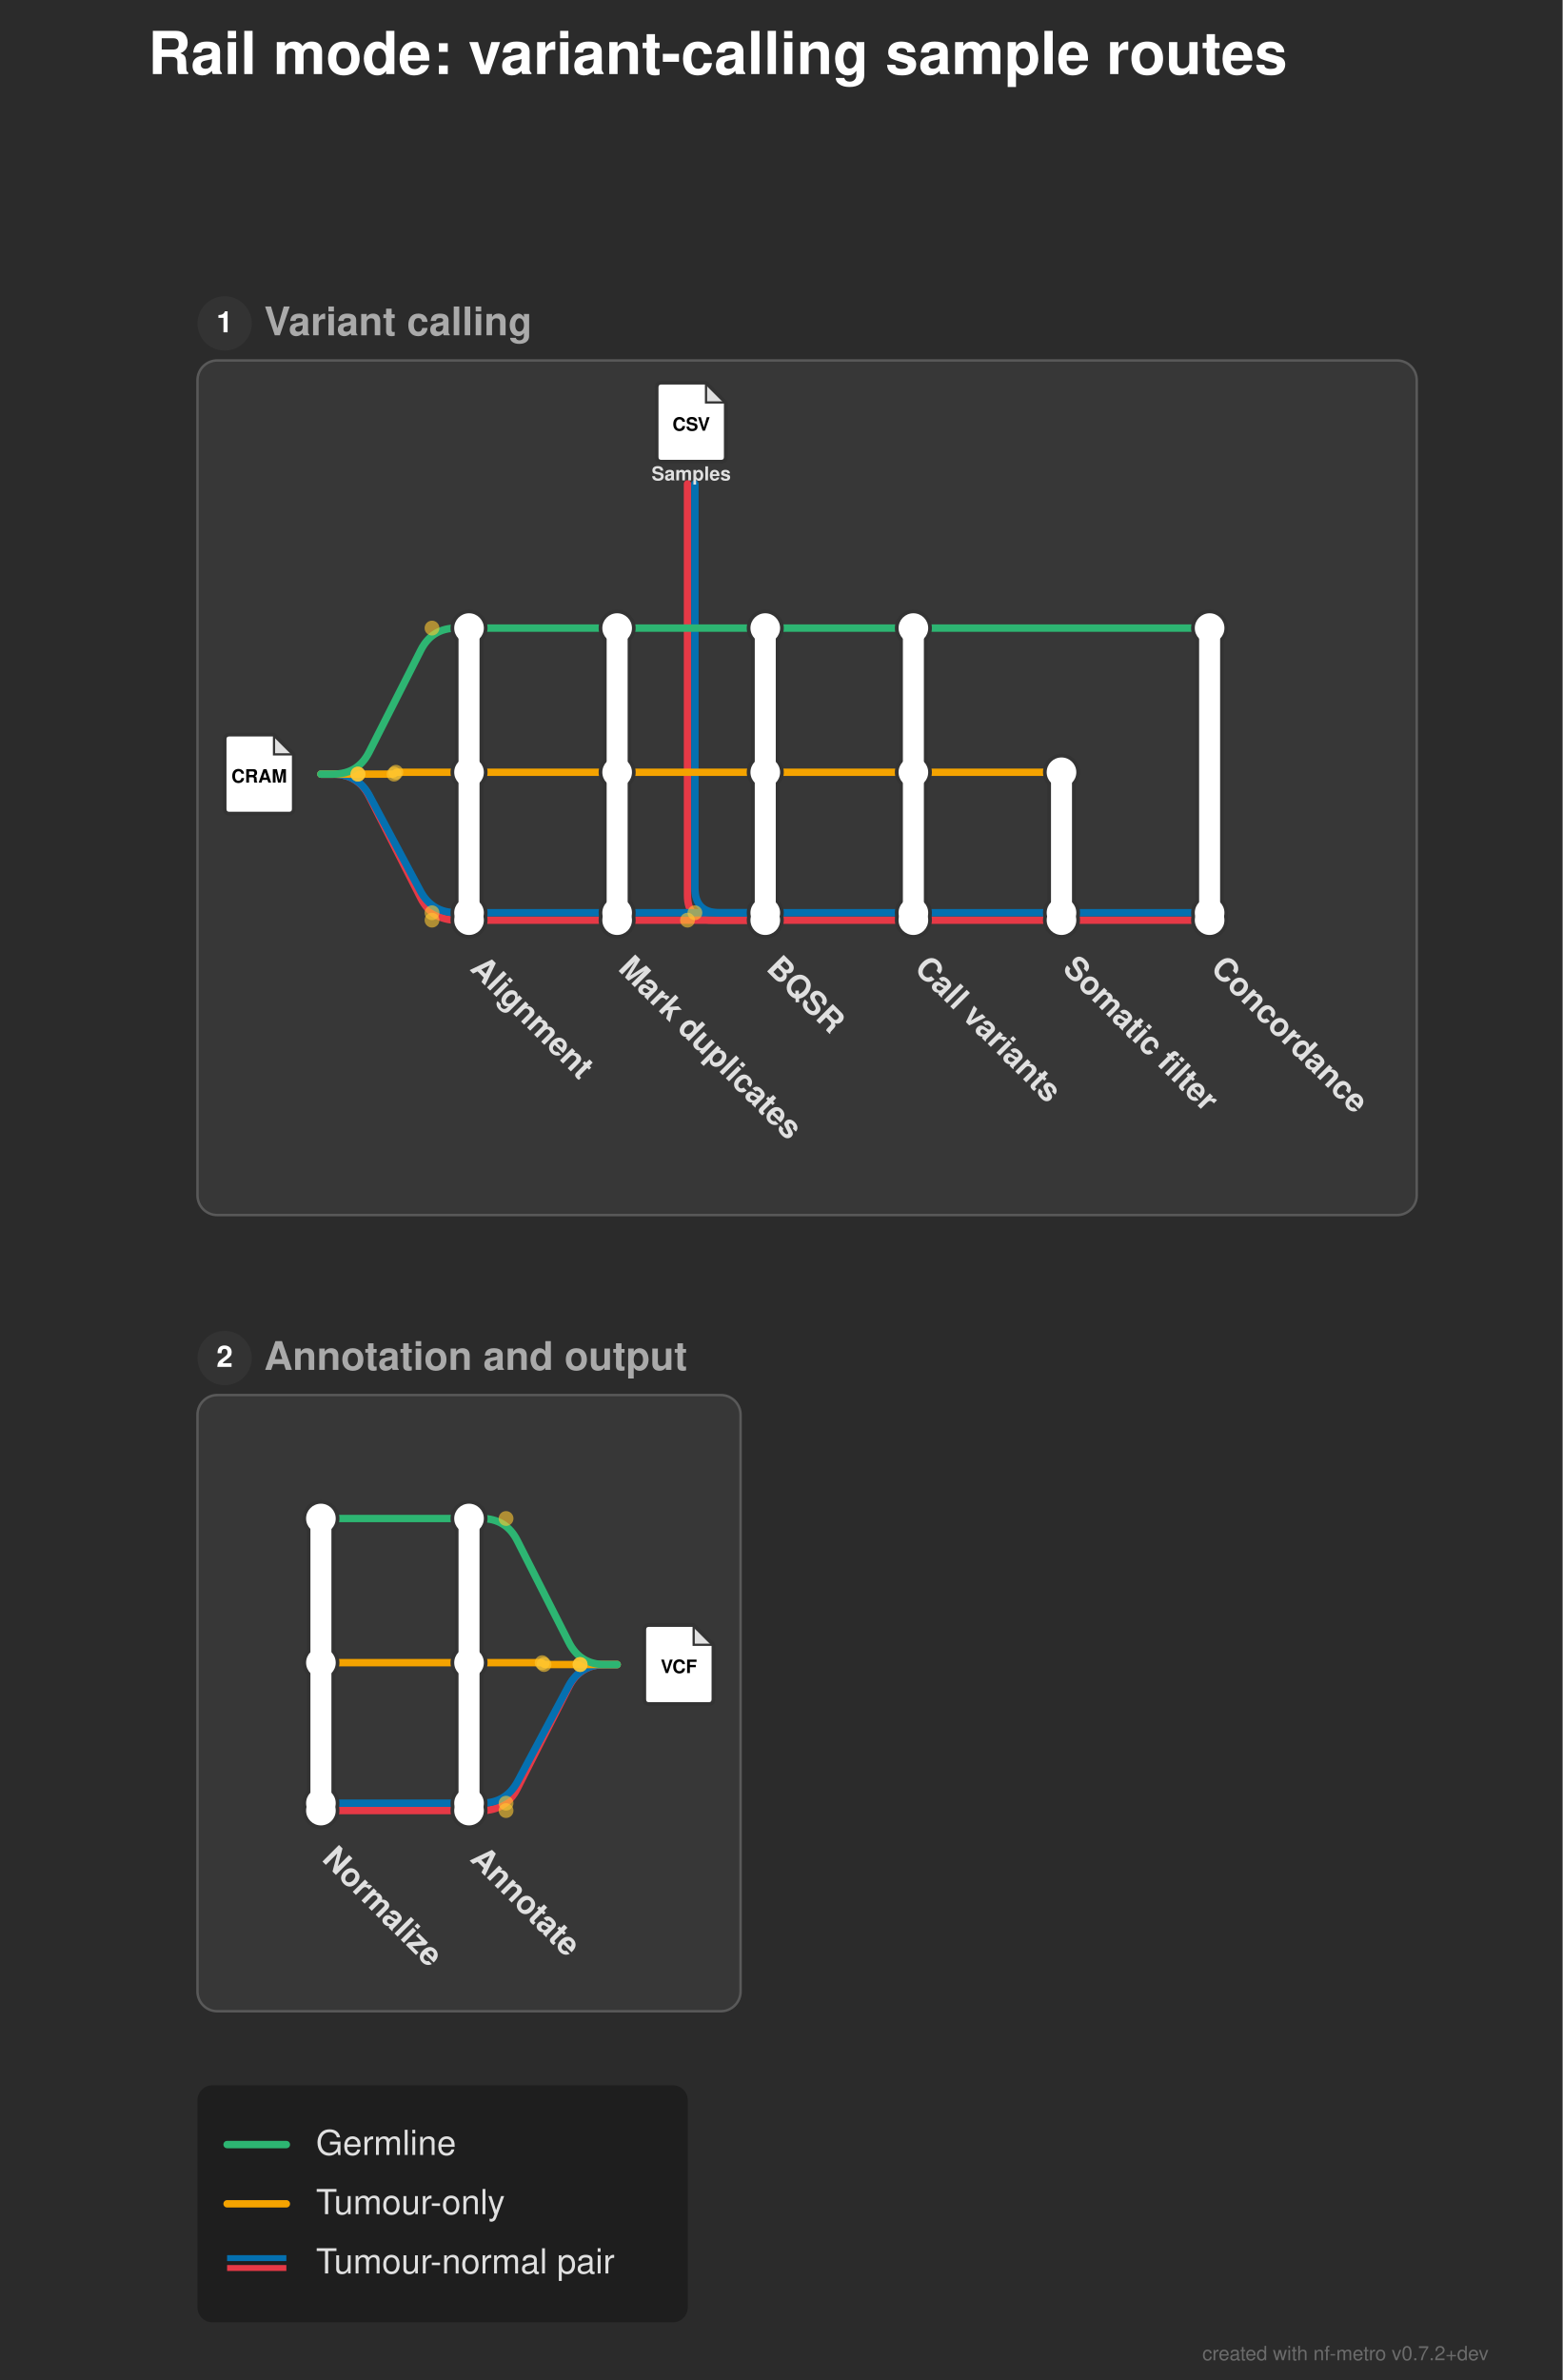
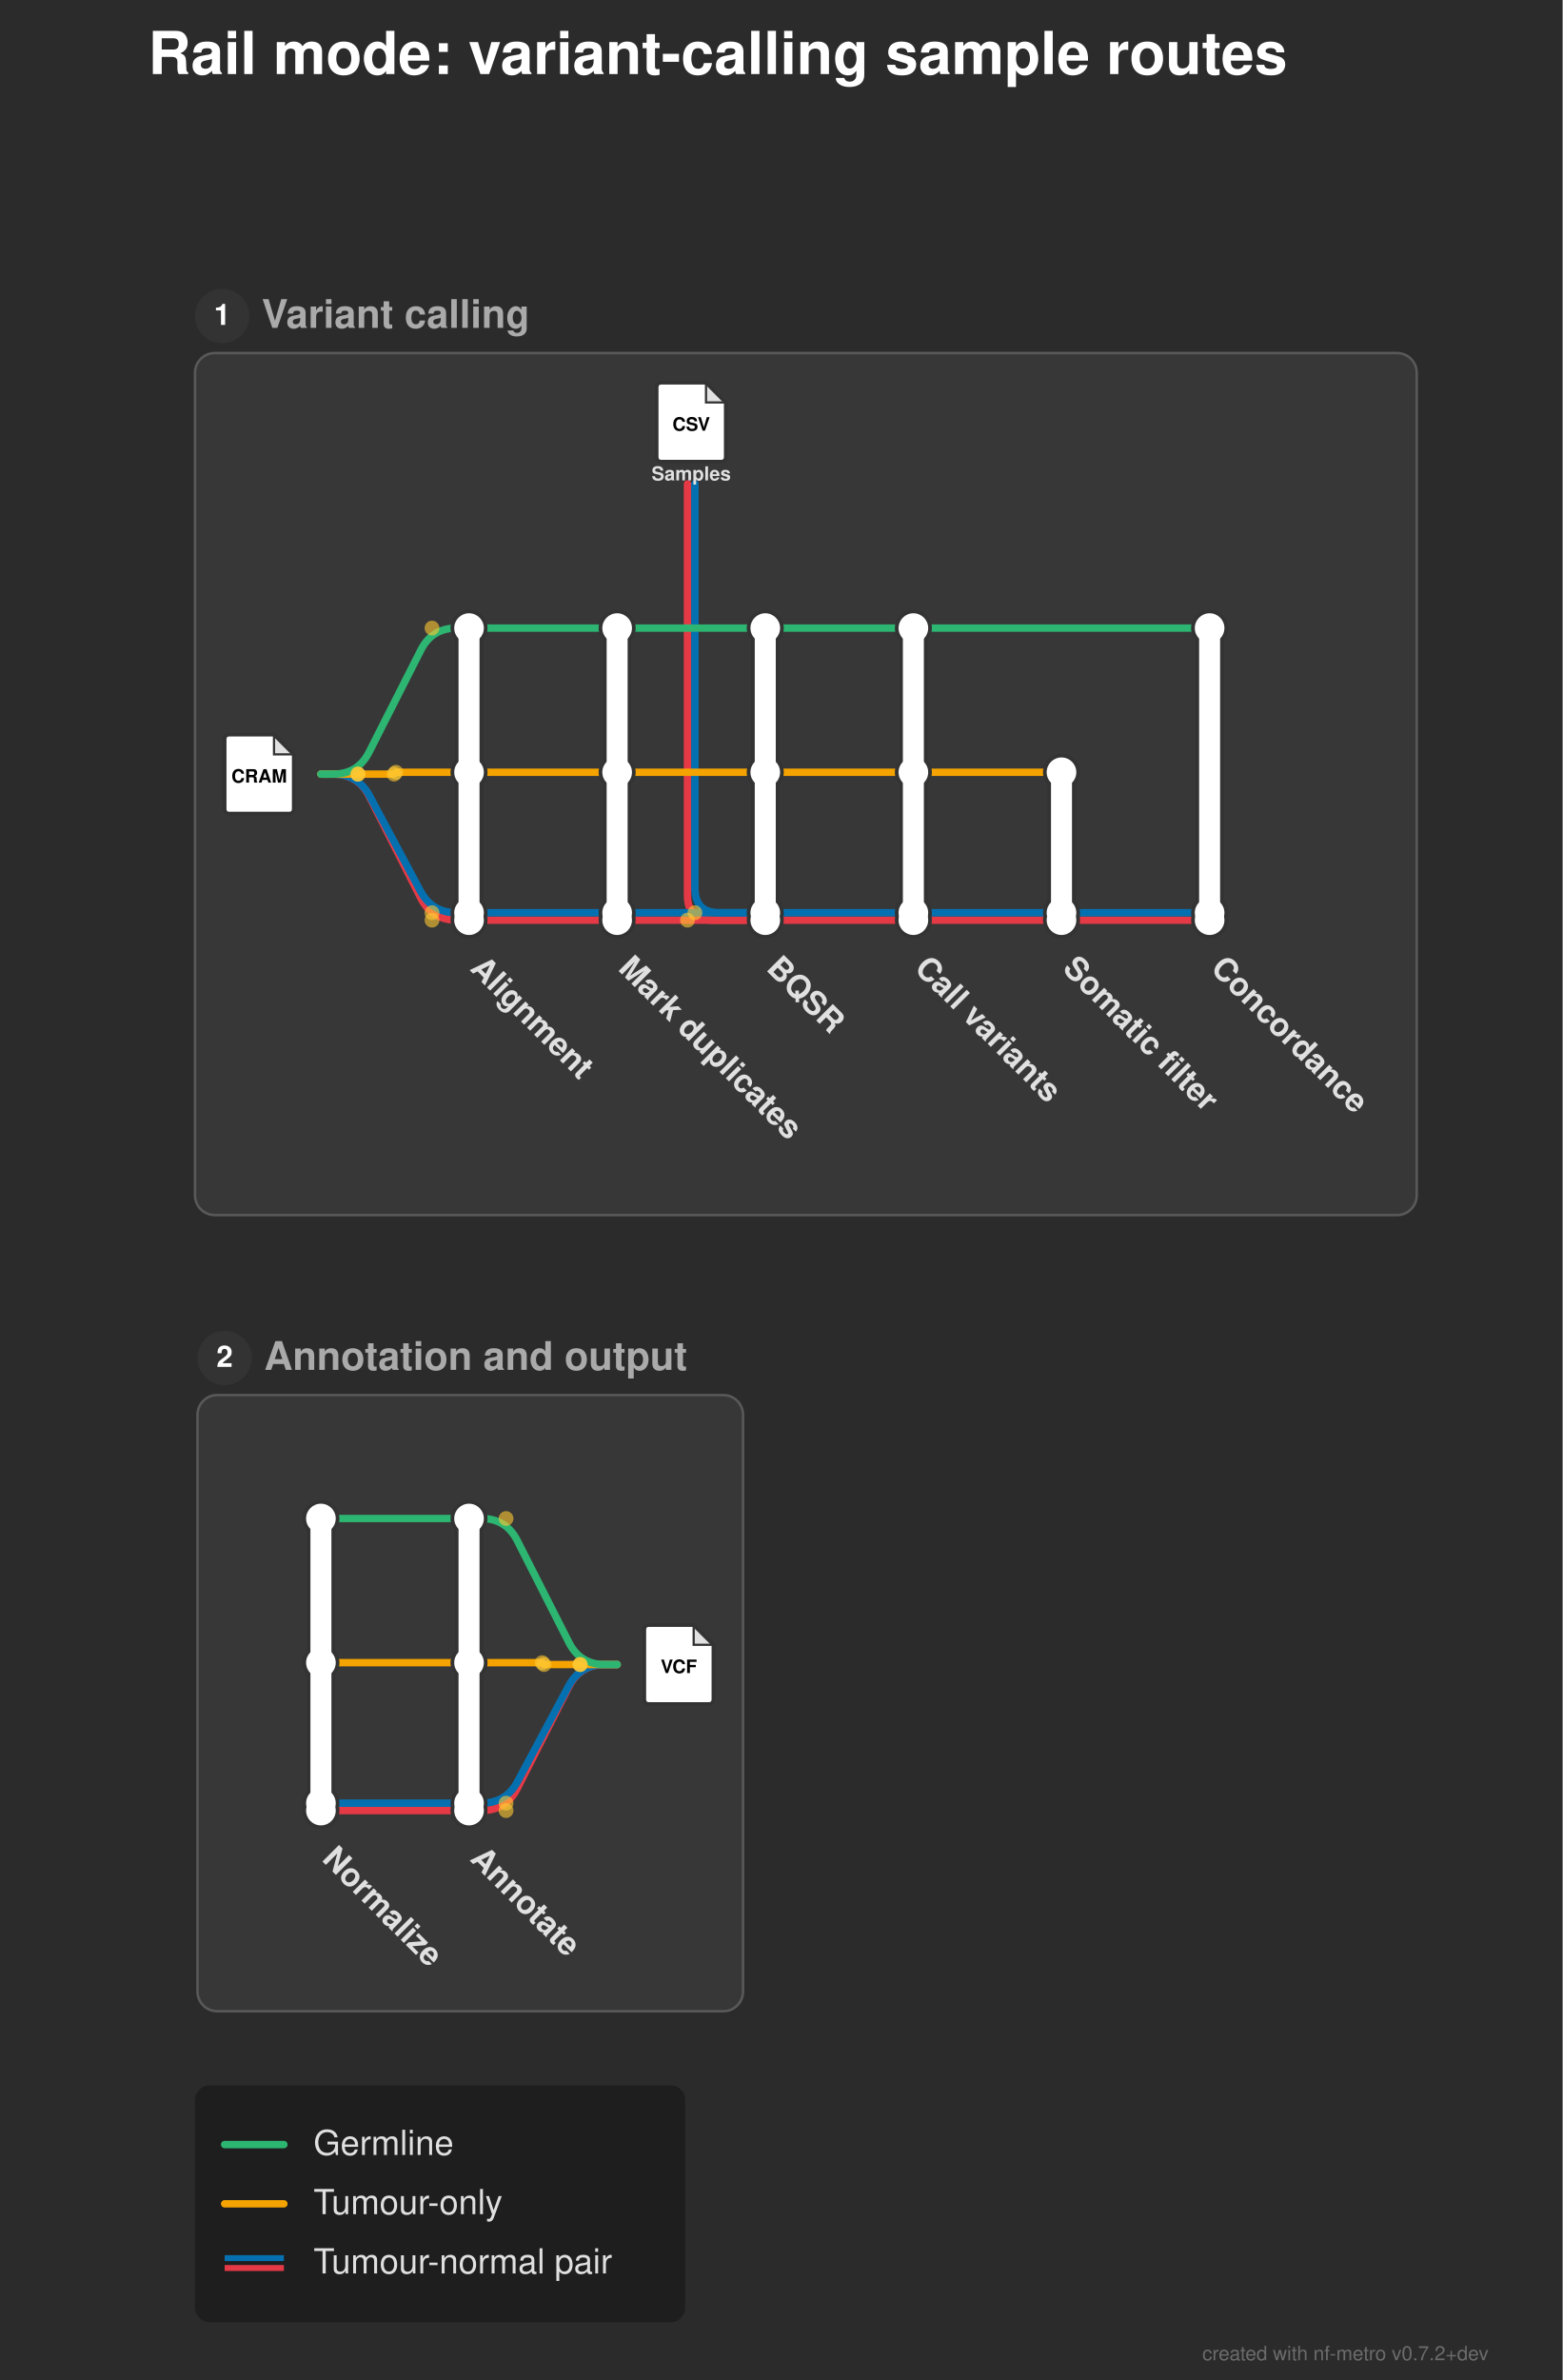
<svg xmlns="http://www.w3.org/2000/svg" width="633" height="964" viewBox="0 0 633 964">
  <defs>
</defs>
  <rect x="0" y="0" width="633" height="964" fill="#2b2b2b" />
  <text x="60.0" y="30.0" font-size="24.0" fill="#ffffff" font-family="'Helvetica Neue', Helvetica, Arial, sans-serif" font-weight="bold" class="nf-metro-title">Rail mode: variant-calling sample routes</text>
-   <rect x="80.0" y="146.0" width="493.903" height="346.159" rx="8" ry="8" fill="#373737" stroke="#595959" stroke-width="1.0" class="nf-metro-section-box" data-section-id="calling" data-section-lines="germline,pair_n,pair_t,tumor_only" />
-   <circle cx="91.0" cy="131.0" r="11" fill="#333333" class="nf-metro-section-num-circle" data-section-id="calling" />
-   <text x="91.0" y="131.0" font-size="12" fill="#ffffff" font-family="'Helvetica Neue', Helvetica, Arial, sans-serif" font-weight="bold" text-anchor="middle" dy="0.3em" data-section-id="calling">1</text>
-   <text x="107.0" y="131.0" font-size="16.0" fill="#aaaaaa" font-family="'Helvetica Neue', Helvetica, Arial, sans-serif" font-weight="bold" dy="0.3em" class="nf-metro-section-label" data-section-id="calling">Variant calling</text>
-   <rect x="80.0" y="565.059" width="220.0" height="249.576" rx="8" ry="8" fill="#373737" stroke="#595959" stroke-width="1.0" class="nf-metro-section-box" data-section-id="annotate" data-section-lines="germline,pair_n,pair_t,tumor_only" />
+   <rect x="79.0" y="143.0" width="494.903" height="349.159" rx="8" ry="8" fill="#373737" stroke="#595959" stroke-width="1.0" class="nf-metro-section-box" data-section-id="calling" data-section-lines="germline,pair_n,pair_t,tumor_only" />
+   <circle cx="90.0" cy="128.0" r="11" fill="#333333" class="nf-metro-section-num-circle" data-section-id="calling" />
+   <text x="90.0" y="128.0" font-size="12" fill="#ffffff" font-family="'Helvetica Neue', Helvetica, Arial, sans-serif" font-weight="bold" text-anchor="middle" dy="0.3em" data-section-id="calling">1</text>
+   <text x="106.0" y="128.0" font-size="16.0" fill="#aaaaaa" font-family="'Helvetica Neue', Helvetica, Arial, sans-serif" font-weight="bold" dy="0.3em" class="nf-metro-section-label" data-section-id="calling">Variant calling</text>
+   <rect x="80.0" y="565.059" width="221.0" height="249.576" rx="8" ry="8" fill="#373737" stroke="#595959" stroke-width="1.0" class="nf-metro-section-box" data-section-id="annotate" data-section-lines="germline,pair_n,pair_t,tumor_only" />
  <circle cx="91.0" cy="550.059" r="11" fill="#333333" class="nf-metro-section-num-circle" data-section-id="annotate" />
  <text x="91.0" y="550.059" font-size="12" fill="#ffffff" font-family="'Helvetica Neue', Helvetica, Arial, sans-serif" font-weight="bold" text-anchor="middle" dy="0.3em" data-section-id="annotate">2</text>
  <text x="107.0" y="550.059" font-size="16.0" fill="#aaaaaa" font-family="'Helvetica Neue', Helvetica, Arial, sans-serif" font-weight="bold" dy="0.3em" class="nf-metro-section-label" data-section-id="annotate">Annotation and output</text>
  <path d="M130.0,313.55 L135.0,313.55 Q145.0,313.55,149.523,322.468 L170.477,363.782 Q175.0,372.7,185.0,372.7 L190.0,372.7" stroke="#e63946" stroke-width="3.0" fill="none" stroke-linecap="round" stroke-linejoin="round" class="metro-line-pair_t" data-line-id="pair_t" />
  <path d="M190.0,372.7 L250.0,372.7" stroke="#e63946" stroke-width="3.0" stroke-linecap="round" class="metro-line-pair_t" data-line-id="pair_t" />
  <path d="M250.0,372.7 L310.0,372.7" stroke="#e63946" stroke-width="3.0" stroke-linecap="round" class="metro-line-pair_t" data-line-id="pair_t" />
  <path d="M278.5,196.0 L278.5,362.7 Q278.5,372.7,288.5,372.7 L310.0,372.7" stroke="#e63946" stroke-width="3.0" fill="none" stroke-linecap="round" stroke-linejoin="round" class="metro-line-pair_t" data-line-id="pair_t" />
  <path d="M310.0,372.7 L370.0,372.7" stroke="#e63946" stroke-width="3.0" stroke-linecap="round" class="metro-line-pair_t" data-line-id="pair_t" />
  <path d="M370.0,372.7 L430.0,372.7" stroke="#e63946" stroke-width="3.0" stroke-linecap="round" class="metro-line-pair_t" data-line-id="pair_t" />
  <path d="M430.0,372.7 L490.0,372.7" stroke="#e63946" stroke-width="3.0" stroke-linecap="round" class="metro-line-pair_t" data-line-id="pair_t" />
  <path d="M130.0,733.359 L190.0,733.359" stroke="#e63946" stroke-width="3.0" stroke-linecap="round" class="metro-line-pair_t" data-line-id="pair_t" />
  <path d="M190.0,733.359 L195.0,733.359 Q205.0,733.359,209.523,724.44 L230.477,683.127 Q235.0,674.209,245.0,674.209 L250.0,674.209" stroke="#e63946" stroke-width="3.0" fill="none" stroke-linecap="round" stroke-linejoin="round" class="metro-line-pair_t" data-line-id="pair_t" />
  <path d="M130.0,313.55 L135.0,313.55 Q145.0,313.55,149.712,322.37 L170.288,360.88 Q175.0,369.7,185.0,369.7 L190.0,369.7" stroke="#0570b0" stroke-width="3.0" fill="none" stroke-linecap="round" stroke-linejoin="round" class="metro-line-pair_n" data-line-id="pair_n" />
  <path d="M190.0,369.7 L250.0,369.7" stroke="#0570b0" stroke-width="3.0" stroke-linecap="round" class="metro-line-pair_n" data-line-id="pair_n" />
  <path d="M250.0,369.7 L310.0,369.7" stroke="#0570b0" stroke-width="3.0" stroke-linecap="round" class="metro-line-pair_n" data-line-id="pair_n" />
  <path d="M281.5,196.0 L281.5,359.7 Q281.5,369.7,291.5,369.7 L310.0,369.7" stroke="#0570b0" stroke-width="3.0" fill="none" stroke-linecap="round" stroke-linejoin="round" class="metro-line-pair_n" data-line-id="pair_n" />
  <path d="M310.0,369.7 L370.0,369.7" stroke="#0570b0" stroke-width="3.0" stroke-linecap="round" class="metro-line-pair_n" data-line-id="pair_n" />
  <path d="M370.0,369.7 L430.0,369.7" stroke="#0570b0" stroke-width="3.0" stroke-linecap="round" class="metro-line-pair_n" data-line-id="pair_n" />
  <path d="M430.0,369.7 L490.0,369.7" stroke="#0570b0" stroke-width="3.0" stroke-linecap="round" class="metro-line-pair_n" data-line-id="pair_n" />
  <path d="M130.0,730.359 L190.0,730.359" stroke="#0570b0" stroke-width="3.0" stroke-linecap="round" class="metro-line-pair_n" data-line-id="pair_n" />
  <path d="M190.0,730.359 L195.0,730.359 Q205.0,730.359,209.712,721.539 L230.288,683.029 Q235.0,674.209,245.0,674.209 L250.0,674.209" stroke="#0570b0" stroke-width="3.0" fill="none" stroke-linecap="round" stroke-linejoin="round" class="metro-line-pair_n" data-line-id="pair_n" />
  <path d="M130.0,313.55 L159.095,313.55 Q159.625,313.55,160.0,313.175 L160.0,313.175 Q160.375,312.8,160.905,312.8 L190.0,312.8" stroke="#f4a300" stroke-width="3.0" fill="none" stroke-linecap="round" stroke-linejoin="round" class="metro-line-tumor_only" data-line-id="tumor_only" />
  <path d="M190.0,312.8 L250.0,312.8" stroke="#f4a300" stroke-width="3.0" stroke-linecap="round" class="metro-line-tumor_only" data-line-id="tumor_only" />
  <path d="M250.0,312.8 L310.0,312.8" stroke="#f4a300" stroke-width="3.0" stroke-linecap="round" class="metro-line-tumor_only" data-line-id="tumor_only" />
  <path d="M310.0,312.8 L370.0,312.8" stroke="#f4a300" stroke-width="3.0" stroke-linecap="round" class="metro-line-tumor_only" data-line-id="tumor_only" />
  <path d="M370.0,312.8 L430.0,312.8" stroke="#f4a300" stroke-width="3.0" stroke-linecap="round" class="metro-line-tumor_only" data-line-id="tumor_only" />
  <path d="M130.0,673.459 L190.0,673.459" stroke="#f4a300" stroke-width="3.0" stroke-linecap="round" class="metro-line-tumor_only" data-line-id="tumor_only" />
  <path d="M190.0,673.459 L219.095,673.459 Q219.625,673.459,220.0,673.834 L220.0,673.834 Q220.375,674.209,220.905,674.209 L250.0,674.209" stroke="#f4a300" stroke-width="3.0" fill="none" stroke-linecap="round" stroke-linejoin="round" class="metro-line-tumor_only" data-line-id="tumor_only" />
  <path d="M130.0,313.55 L135.0,313.55 Q145.0,313.55,149.523,304.632 L170.477,263.318 Q175.0,254.4,185.0,254.4 L190.0,254.4" stroke="#2db572" stroke-width="3.0" fill="none" stroke-linecap="round" stroke-linejoin="round" class="metro-line-germline" data-line-id="germline" />
  <path d="M190.0,254.4 L250.0,254.4" stroke="#2db572" stroke-width="3.0" stroke-linecap="round" class="metro-line-germline" data-line-id="germline" />
  <path d="M250.0,254.4 L310.0,254.4" stroke="#2db572" stroke-width="3.0" stroke-linecap="round" class="metro-line-germline" data-line-id="germline" />
  <path d="M310.0,254.4 L370.0,254.4" stroke="#2db572" stroke-width="3.0" stroke-linecap="round" class="metro-line-germline" data-line-id="germline" />
  <path d="M370.0,254.4 L490.0,254.4" stroke="#2db572" stroke-width="3.0" stroke-linecap="round" class="metro-line-germline" data-line-id="germline" />
  <path d="M130.0,615.059 L190.0,615.059" stroke="#2db572" stroke-width="3.0" stroke-linecap="round" class="metro-line-germline" data-line-id="germline" />
  <path d="M190.0,615.059 L195.0,615.059 Q205.0,615.059,209.523,623.977 L230.477,665.29 Q235.0,674.209,245.0,674.209 L250.0,674.209" stroke="#2db572" stroke-width="3.0" fill="none" stroke-linecap="round" stroke-linejoin="round" class="metro-line-germline" data-line-id="germline" />
  <g data-station-id="cram_in">
    <path d="M93.0,297.55 L111.0,297.55 L119.0,305.55 L119.0,327.55 Q119.0,329.55,117.0,329.55 L93.0,329.55 Q91.0,329.55,91.0,327.55 L91.0,299.55 Q91.0,297.55,93.0,297.55 Z" fill="#ffffff" stroke="#333333" stroke-width="1.5" stroke-linejoin="round" />
    <path d="M111.0,297.55 L111.0,305.55 L119.0,305.55 Z" fill="#333333" opacity="0.15" stroke="none" />
    <path d="M111.0,297.55 L111.0,305.55 L119.0,305.55" fill="none" stroke="#333333" stroke-width="0.9" />
    <text x="105.0" y="314.75" font-size="7.5" fill="#000000" font-family="'Helvetica Neue', Helvetica, Arial, sans-serif" font-weight="bold" text-anchor="middle" dy="0.3em">CRAM</text>
  </g>
  <path d="M190.0,254.4 L190.0,372.7" stroke="#333333" stroke-width="11.5" stroke-linecap="round" class="nf-metro-rail-connector" data-station-id="align" data-station-lines="germline,pair_n,pair_t,tumor_only" data-station-label="Alignment" data-section-id="calling" data-section-name="Variant calling" />
  <circle cx="190.0" cy="254.4" r="7.5" fill="#333333" stroke="#333333" stroke-width="0" class="nf-metro-rail-knob-outline" data-station-id="align" data-line-id="germline" />
  <circle cx="190.0" cy="312.8" r="7.5" fill="#333333" stroke="#333333" stroke-width="0" class="nf-metro-rail-knob-outline" data-station-id="align" data-line-id="tumor_only" />
  <circle cx="190.0" cy="369.7" r="7.5" fill="#333333" stroke="#333333" stroke-width="0" class="nf-metro-rail-knob-outline" data-station-id="align" data-line-id="pair_n" />
  <circle cx="190.0" cy="372.7" r="7.5" fill="#333333" stroke="#333333" stroke-width="0" class="nf-metro-rail-knob-outline" data-station-id="align" data-line-id="pair_t" />
  <path d="M190.0,254.4 L190.0,372.7" stroke="#ffffff" stroke-width="8.5" stroke-linecap="round" />
  <circle cx="190.0" cy="254.4" r="6.0" fill="#ffffff" stroke="#ffffff" stroke-width="0" class="nf-metro-rail-knob" data-station-id="align" data-line-id="germline" />
  <circle cx="190.0" cy="312.8" r="6.0" fill="#ffffff" stroke="#ffffff" stroke-width="0" class="nf-metro-rail-knob" data-station-id="align" data-line-id="tumor_only" />
  <circle cx="190.0" cy="369.7" r="6.0" fill="#ffffff" stroke="#ffffff" stroke-width="0" class="nf-metro-rail-knob" data-station-id="align" data-line-id="pair_n" />
  <circle cx="190.0" cy="372.7" r="6.0" fill="#ffffff" stroke="#ffffff" stroke-width="0" class="nf-metro-rail-knob" data-station-id="align" data-line-id="pair_t" />
  <path d="M250.0,254.4 L250.0,372.7" stroke="#333333" stroke-width="11.5" stroke-linecap="round" class="nf-metro-rail-connector" data-station-id="markdup" data-station-lines="germline,pair_n,pair_t,tumor_only" data-station-label="Mark duplicates" data-section-id="calling" data-section-name="Variant calling" />
  <circle cx="250.0" cy="254.4" r="7.5" fill="#333333" stroke="#333333" stroke-width="0" class="nf-metro-rail-knob-outline" data-station-id="markdup" data-line-id="germline" />
  <circle cx="250.0" cy="312.8" r="7.5" fill="#333333" stroke="#333333" stroke-width="0" class="nf-metro-rail-knob-outline" data-station-id="markdup" data-line-id="tumor_only" />
  <circle cx="250.0" cy="369.7" r="7.5" fill="#333333" stroke="#333333" stroke-width="0" class="nf-metro-rail-knob-outline" data-station-id="markdup" data-line-id="pair_n" />
  <circle cx="250.0" cy="372.7" r="7.5" fill="#333333" stroke="#333333" stroke-width="0" class="nf-metro-rail-knob-outline" data-station-id="markdup" data-line-id="pair_t" />
  <path d="M250.0,254.4 L250.0,372.7" stroke="#ffffff" stroke-width="8.5" stroke-linecap="round" />
  <circle cx="250.0" cy="254.4" r="6.0" fill="#ffffff" stroke="#ffffff" stroke-width="0" class="nf-metro-rail-knob" data-station-id="markdup" data-line-id="germline" />
  <circle cx="250.0" cy="312.8" r="6.0" fill="#ffffff" stroke="#ffffff" stroke-width="0" class="nf-metro-rail-knob" data-station-id="markdup" data-line-id="tumor_only" />
  <circle cx="250.0" cy="369.7" r="6.0" fill="#ffffff" stroke="#ffffff" stroke-width="0" class="nf-metro-rail-knob" data-station-id="markdup" data-line-id="pair_n" />
  <circle cx="250.0" cy="372.7" r="6.0" fill="#ffffff" stroke="#ffffff" stroke-width="0" class="nf-metro-rail-knob" data-station-id="markdup" data-line-id="pair_t" />
  <path d="M310.0,254.4 L310.0,372.7" stroke="#333333" stroke-width="11.5" stroke-linecap="round" class="nf-metro-rail-connector" data-station-id="bqsr" data-station-lines="germline,pair_n,pair_t,tumor_only" data-station-label="BQSR" data-section-id="calling" data-section-name="Variant calling" />
  <circle cx="310.0" cy="254.4" r="7.5" fill="#333333" stroke="#333333" stroke-width="0" class="nf-metro-rail-knob-outline" data-station-id="bqsr" data-line-id="germline" />
  <circle cx="310.0" cy="312.8" r="7.5" fill="#333333" stroke="#333333" stroke-width="0" class="nf-metro-rail-knob-outline" data-station-id="bqsr" data-line-id="tumor_only" />
  <circle cx="310.0" cy="369.7" r="7.5" fill="#333333" stroke="#333333" stroke-width="0" class="nf-metro-rail-knob-outline" data-station-id="bqsr" data-line-id="pair_n" />
  <circle cx="310.0" cy="372.7" r="7.5" fill="#333333" stroke="#333333" stroke-width="0" class="nf-metro-rail-knob-outline" data-station-id="bqsr" data-line-id="pair_t" />
  <path d="M310.0,254.4 L310.0,372.7" stroke="#ffffff" stroke-width="8.5" stroke-linecap="round" />
  <circle cx="310.0" cy="254.4" r="6.0" fill="#ffffff" stroke="#ffffff" stroke-width="0" class="nf-metro-rail-knob" data-station-id="bqsr" data-line-id="germline" />
  <circle cx="310.0" cy="312.8" r="6.0" fill="#ffffff" stroke="#ffffff" stroke-width="0" class="nf-metro-rail-knob" data-station-id="bqsr" data-line-id="tumor_only" />
  <circle cx="310.0" cy="369.7" r="6.0" fill="#ffffff" stroke="#ffffff" stroke-width="0" class="nf-metro-rail-knob" data-station-id="bqsr" data-line-id="pair_n" />
  <circle cx="310.0" cy="372.7" r="6.0" fill="#ffffff" stroke="#ffffff" stroke-width="0" class="nf-metro-rail-knob" data-station-id="bqsr" data-line-id="pair_t" />
  <g data-station-id="samples_csv">
    <path d="M268.0,155.0 L286.0,155.0 L294.0,163.0 L294.0,185.0 Q294.0,187.0,292.0,187.0 L268.0,187.0 Q266.0,187.0,266.0,185.0 L266.0,157.0 Q266.0,155.0,268.0,155.0 Z" fill="#ffffff" stroke="#333333" stroke-width="1.5" stroke-linejoin="round" />
    <path d="M286.0,155.0 L286.0,163.0 L294.0,163.0 Z" fill="#333333" opacity="0.15" stroke="none" />
    <path d="M286.0,155.0 L286.0,163.0 L294.0,163.0" fill="none" stroke="#333333" stroke-width="0.9" />
    <text x="280.0" y="172.2" font-size="7.5" fill="#000000" font-family="'Helvetica Neue', Helvetica, Arial, sans-serif" font-weight="bold" text-anchor="middle" dy="0.3em">CSV</text>
    <text x="280.0" y="191.0" font-size="7.8" fill="#e0e0e0" font-family="'Helvetica Neue', Helvetica, Arial, sans-serif" font-weight="bold" text-anchor="middle" dominant-baseline="hanging">Samples</text>
  </g>
  <path d="M370.0,254.4 L370.0,372.7" stroke="#333333" stroke-width="11.5" stroke-linecap="round" class="nf-metro-rail-connector" data-station-id="callvar" data-station-lines="germline,pair_n,pair_t,tumor_only" data-station-label="Call variants" data-section-id="calling" data-section-name="Variant calling" />
  <circle cx="370.0" cy="254.4" r="7.5" fill="#333333" stroke="#333333" stroke-width="0" class="nf-metro-rail-knob-outline" data-station-id="callvar" data-line-id="germline" />
  <circle cx="370.0" cy="312.8" r="7.5" fill="#333333" stroke="#333333" stroke-width="0" class="nf-metro-rail-knob-outline" data-station-id="callvar" data-line-id="tumor_only" />
  <circle cx="370.0" cy="369.7" r="7.5" fill="#333333" stroke="#333333" stroke-width="0" class="nf-metro-rail-knob-outline" data-station-id="callvar" data-line-id="pair_n" />
  <circle cx="370.0" cy="372.7" r="7.5" fill="#333333" stroke="#333333" stroke-width="0" class="nf-metro-rail-knob-outline" data-station-id="callvar" data-line-id="pair_t" />
  <path d="M370.0,254.4 L370.0,372.7" stroke="#ffffff" stroke-width="8.5" stroke-linecap="round" />
  <circle cx="370.0" cy="254.4" r="6.0" fill="#ffffff" stroke="#ffffff" stroke-width="0" class="nf-metro-rail-knob" data-station-id="callvar" data-line-id="germline" />
  <circle cx="370.0" cy="312.8" r="6.0" fill="#ffffff" stroke="#ffffff" stroke-width="0" class="nf-metro-rail-knob" data-station-id="callvar" data-line-id="tumor_only" />
  <circle cx="370.0" cy="369.7" r="6.0" fill="#ffffff" stroke="#ffffff" stroke-width="0" class="nf-metro-rail-knob" data-station-id="callvar" data-line-id="pair_n" />
  <circle cx="370.0" cy="372.7" r="6.0" fill="#ffffff" stroke="#ffffff" stroke-width="0" class="nf-metro-rail-knob" data-station-id="callvar" data-line-id="pair_t" />
  <path d="M430.0,312.8 L430.0,372.7" stroke="#333333" stroke-width="11.5" stroke-linecap="round" class="nf-metro-rail-connector" data-station-id="somatic" data-station-lines="pair_n,pair_t,tumor_only" data-station-label="Somatic filter" data-section-id="calling" data-section-name="Variant calling" />
  <circle cx="430.0" cy="312.8" r="7.5" fill="#333333" stroke="#333333" stroke-width="0" class="nf-metro-rail-knob-outline" data-station-id="somatic" data-line-id="tumor_only" />
  <circle cx="430.0" cy="369.7" r="7.5" fill="#333333" stroke="#333333" stroke-width="0" class="nf-metro-rail-knob-outline" data-station-id="somatic" data-line-id="pair_n" />
  <circle cx="430.0" cy="372.7" r="7.5" fill="#333333" stroke="#333333" stroke-width="0" class="nf-metro-rail-knob-outline" data-station-id="somatic" data-line-id="pair_t" />
  <path d="M430.0,312.8 L430.0,372.7" stroke="#ffffff" stroke-width="8.5" stroke-linecap="round" />
  <circle cx="430.0" cy="312.8" r="6.0" fill="#ffffff" stroke="#ffffff" stroke-width="0" class="nf-metro-rail-knob" data-station-id="somatic" data-line-id="tumor_only" />
  <circle cx="430.0" cy="369.7" r="6.0" fill="#ffffff" stroke="#ffffff" stroke-width="0" class="nf-metro-rail-knob" data-station-id="somatic" data-line-id="pair_n" />
  <circle cx="430.0" cy="372.7" r="6.0" fill="#ffffff" stroke="#ffffff" stroke-width="0" class="nf-metro-rail-knob" data-station-id="somatic" data-line-id="pair_t" />
  <path d="M490.0,254.4 L490.0,372.7" stroke="#333333" stroke-width="11.5" stroke-linecap="round" class="nf-metro-rail-connector" data-station-id="concord" data-station-lines="germline,pair_n,pair_t" data-station-label="Concordance" data-section-id="calling" data-section-name="Variant calling" />
  <circle cx="490.0" cy="254.4" r="7.5" fill="#333333" stroke="#333333" stroke-width="0" class="nf-metro-rail-knob-outline" data-station-id="concord" data-line-id="germline" />
  <circle cx="490.0" cy="369.7" r="7.5" fill="#333333" stroke="#333333" stroke-width="0" class="nf-metro-rail-knob-outline" data-station-id="concord" data-line-id="pair_n" />
  <circle cx="490.0" cy="372.7" r="7.5" fill="#333333" stroke="#333333" stroke-width="0" class="nf-metro-rail-knob-outline" data-station-id="concord" data-line-id="pair_t" />
  <path d="M490.0,254.4 L490.0,372.7" stroke="#ffffff" stroke-width="8.5" stroke-linecap="round" />
  <circle cx="490.0" cy="254.4" r="6.0" fill="#ffffff" stroke="#ffffff" stroke-width="0" class="nf-metro-rail-knob" data-station-id="concord" data-line-id="germline" />
  <circle cx="490.0" cy="369.7" r="6.0" fill="#ffffff" stroke="#ffffff" stroke-width="0" class="nf-metro-rail-knob" data-station-id="concord" data-line-id="pair_n" />
  <circle cx="490.0" cy="372.7" r="6.0" fill="#ffffff" stroke="#ffffff" stroke-width="0" class="nf-metro-rail-knob" data-station-id="concord" data-line-id="pair_t" />
  <path d="M130.0,615.059 L130.0,733.359" stroke="#333333" stroke-width="11.5" stroke-linecap="round" class="nf-metro-rail-connector" data-station-id="norm" data-station-lines="germline,pair_n,pair_t,tumor_only" data-station-label="Normalize" data-section-id="annotate" data-section-name="Annotation and output" />
  <circle cx="130.0" cy="615.059" r="7.5" fill="#333333" stroke="#333333" stroke-width="0" class="nf-metro-rail-knob-outline" data-station-id="norm" data-line-id="germline" />
  <circle cx="130.0" cy="673.459" r="7.5" fill="#333333" stroke="#333333" stroke-width="0" class="nf-metro-rail-knob-outline" data-station-id="norm" data-line-id="tumor_only" />
  <circle cx="130.0" cy="730.359" r="7.5" fill="#333333" stroke="#333333" stroke-width="0" class="nf-metro-rail-knob-outline" data-station-id="norm" data-line-id="pair_n" />
  <circle cx="130.0" cy="733.359" r="7.5" fill="#333333" stroke="#333333" stroke-width="0" class="nf-metro-rail-knob-outline" data-station-id="norm" data-line-id="pair_t" />
  <path d="M130.0,615.059 L130.0,733.359" stroke="#ffffff" stroke-width="8.5" stroke-linecap="round" />
  <circle cx="130.0" cy="615.059" r="6.0" fill="#ffffff" stroke="#ffffff" stroke-width="0" class="nf-metro-rail-knob" data-station-id="norm" data-line-id="germline" />
  <circle cx="130.0" cy="673.459" r="6.0" fill="#ffffff" stroke="#ffffff" stroke-width="0" class="nf-metro-rail-knob" data-station-id="norm" data-line-id="tumor_only" />
  <circle cx="130.0" cy="730.359" r="6.0" fill="#ffffff" stroke="#ffffff" stroke-width="0" class="nf-metro-rail-knob" data-station-id="norm" data-line-id="pair_n" />
  <circle cx="130.0" cy="733.359" r="6.0" fill="#ffffff" stroke="#ffffff" stroke-width="0" class="nf-metro-rail-knob" data-station-id="norm" data-line-id="pair_t" />
  <path d="M190.0,615.059 L190.0,733.359" stroke="#333333" stroke-width="11.5" stroke-linecap="round" class="nf-metro-rail-connector" data-station-id="vep" data-station-lines="germline,pair_n,pair_t,tumor_only" data-station-label="Annotate" data-section-id="annotate" data-section-name="Annotation and output" />
  <circle cx="190.0" cy="615.059" r="7.5" fill="#333333" stroke="#333333" stroke-width="0" class="nf-metro-rail-knob-outline" data-station-id="vep" data-line-id="germline" />
  <circle cx="190.0" cy="673.459" r="7.5" fill="#333333" stroke="#333333" stroke-width="0" class="nf-metro-rail-knob-outline" data-station-id="vep" data-line-id="tumor_only" />
  <circle cx="190.0" cy="730.359" r="7.5" fill="#333333" stroke="#333333" stroke-width="0" class="nf-metro-rail-knob-outline" data-station-id="vep" data-line-id="pair_n" />
  <circle cx="190.0" cy="733.359" r="7.5" fill="#333333" stroke="#333333" stroke-width="0" class="nf-metro-rail-knob-outline" data-station-id="vep" data-line-id="pair_t" />
  <path d="M190.0,615.059 L190.0,733.359" stroke="#ffffff" stroke-width="8.5" stroke-linecap="round" />
  <circle cx="190.0" cy="615.059" r="6.0" fill="#ffffff" stroke="#ffffff" stroke-width="0" class="nf-metro-rail-knob" data-station-id="vep" data-line-id="germline" />
  <circle cx="190.0" cy="673.459" r="6.0" fill="#ffffff" stroke="#ffffff" stroke-width="0" class="nf-metro-rail-knob" data-station-id="vep" data-line-id="tumor_only" />
  <circle cx="190.0" cy="730.359" r="6.0" fill="#ffffff" stroke="#ffffff" stroke-width="0" class="nf-metro-rail-knob" data-station-id="vep" data-line-id="pair_n" />
  <circle cx="190.0" cy="733.359" r="6.0" fill="#ffffff" stroke="#ffffff" stroke-width="0" class="nf-metro-rail-knob" data-station-id="vep" data-line-id="pair_t" />
  <g data-station-id="vcf_out">
    <path d="M263.0,658.209 L281.0,658.209 L289.0,666.209 L289.0,688.209 Q289.0,690.209,287.0,690.209 L263.0,690.209 Q261.0,690.209,261.0,688.209 L261.0,660.209 Q261.0,658.209,263.0,658.209 Z" fill="#ffffff" stroke="#333333" stroke-width="1.5" stroke-linejoin="round" />
    <path d="M281.0,658.209 L281.0,666.209 L289.0,666.209 Z" fill="#333333" opacity="0.15" stroke="none" />
    <path d="M281.0,658.209 L281.0,666.209 L289.0,666.209" fill="none" stroke="#333333" stroke-width="0.9" />
    <text x="275.0" y="675.409" font-size="7.5" fill="#000000" font-family="'Helvetica Neue', Helvetica, Arial, sans-serif" font-weight="bold" text-anchor="middle" dy="0.3em">VCF</text>
  </g>
  <text x="130.0" y="753.359" font-size="13.0" fill="#e0e0e0" font-family="'Helvetica Neue', Helvetica, Arial, sans-serif" font-weight="bold" text-anchor="start" dominant-baseline="auto" transform="rotate(45.0,130.0,753.3589)" data-station-id="norm" class="nf-metro-station-label">Normalize</text>
  <text x="190.0" y="392.7" font-size="13.0" fill="#e0e0e0" font-family="'Helvetica Neue', Helvetica, Arial, sans-serif" font-weight="bold" text-anchor="start" dominant-baseline="auto" transform="rotate(45.0,190.0,392.7)" data-station-id="align" class="nf-metro-station-label">Alignment</text>
  <text x="190.0" y="753.359" font-size="13.0" fill="#e0e0e0" font-family="'Helvetica Neue', Helvetica, Arial, sans-serif" font-weight="bold" text-anchor="start" dominant-baseline="auto" transform="rotate(45.0,190.0,753.3589)" data-station-id="vep" class="nf-metro-station-label">Annotate</text>
  <text x="250.0" y="392.7" font-size="13.0" fill="#e0e0e0" font-family="'Helvetica Neue', Helvetica, Arial, sans-serif" font-weight="bold" text-anchor="start" dominant-baseline="auto" transform="rotate(45.0,250.0,392.7)" data-station-id="markdup" class="nf-metro-station-label">Mark duplicates</text>
  <text x="310.0" y="392.7" font-size="13.0" fill="#e0e0e0" font-family="'Helvetica Neue', Helvetica, Arial, sans-serif" font-weight="bold" text-anchor="start" dominant-baseline="auto" transform="rotate(45.0,310.0,392.7)" data-station-id="bqsr" class="nf-metro-station-label">BQSR</text>
  <text x="370.0" y="392.7" font-size="13.0" fill="#e0e0e0" font-family="'Helvetica Neue', Helvetica, Arial, sans-serif" font-weight="bold" text-anchor="start" dominant-baseline="auto" transform="rotate(45.0,370.0,392.7)" data-station-id="callvar" class="nf-metro-station-label">Call variants</text>
  <text x="430.0" y="392.7" font-size="13.0" fill="#e0e0e0" font-family="'Helvetica Neue', Helvetica, Arial, sans-serif" font-weight="bold" text-anchor="start" dominant-baseline="auto" transform="rotate(45.0,430.0,392.7)" data-station-id="somatic" class="nf-metro-station-label">Somatic filter</text>
  <text x="490.0" y="392.7" font-size="13.0" fill="#e0e0e0" font-family="'Helvetica Neue', Helvetica, Arial, sans-serif" font-weight="bold" text-anchor="start" dominant-baseline="auto" transform="rotate(45.0,490.0,392.7)" data-station-id="concord" class="nf-metro-station-label">Concordance</text>
  <circle cx="145.0" cy="313.55" r="3.0" fill="rgba(255, 200, 50, 0.6)" />
  <circle cx="175.0" cy="254.4" r="3.0" fill="rgba(255, 200, 50, 0.6)" />
  <circle cx="159.625" cy="313.55" r="3.0" fill="rgba(255, 200, 50, 0.6)" />
  <circle cx="160.375" cy="312.8" r="3.0" fill="rgba(255, 200, 50, 0.6)" />
  <circle cx="145.0" cy="313.55" r="3.0" fill="rgba(255, 200, 50, 0.6)" />
  <circle cx="175.0" cy="369.7" r="3.0" fill="rgba(255, 200, 50, 0.6)" />
  <circle cx="145.0" cy="313.55" r="3.0" fill="rgba(255, 200, 50, 0.6)" />
  <circle cx="175.0" cy="372.7" r="3.0" fill="rgba(255, 200, 50, 0.6)" />
  <circle cx="281.5" cy="369.7" r="3.0" fill="rgba(255, 200, 50, 0.6)" />
  <circle cx="278.5" cy="372.7" r="3.0" fill="rgba(255, 200, 50, 0.6)" />
  <circle cx="205.0" cy="615.059" r="3.0" fill="rgba(255, 200, 50, 0.6)" />
  <circle cx="235.0" cy="674.209" r="3.0" fill="rgba(255, 200, 50, 0.6)" />
  <circle cx="219.625" cy="673.459" r="3.0" fill="rgba(255, 200, 50, 0.6)" />
  <circle cx="220.375" cy="674.209" r="3.0" fill="rgba(255, 200, 50, 0.6)" />
  <circle cx="205.0" cy="730.359" r="3.0" fill="rgba(255, 200, 50, 0.6)" />
  <circle cx="235.0" cy="674.209" r="3.0" fill="rgba(255, 200, 50, 0.6)" />
  <circle cx="205.0" cy="733.359" r="3.0" fill="rgba(255, 200, 50, 0.6)" />
  <circle cx="235.0" cy="674.209" r="3.0" fill="rgba(255, 200, 50, 0.6)" />
-   <rect x="80.0" y="844.635" width="198.6" height="96.0" rx="6" ry="6" fill="rgba(0, 0, 0, 0.3)" />
-   <path d="M92.0,868.635 L116.0,868.635" stroke="#2db572" stroke-width="3.0" stroke-linecap="round" />
-   <text x="128.0" y="868.635" font-size="14.0" fill="#e0e0e0" font-family="'Helvetica Neue', Helvetica, Arial, sans-serif" dy="0.3em">Germline</text>
-   <path d="M92.0,892.635 L116.0,892.635" stroke="#f4a300" stroke-width="3.0" stroke-linecap="round" />
-   <text x="128.0" y="892.635" font-size="14.0" fill="#e0e0e0" font-family="'Helvetica Neue', Helvetica, Arial, sans-serif" dy="0.3em">Tumour-only</text>
-   <path d="M92.0,914.635 L116.0,914.635" stroke="#0570b0" stroke-width="2.4" stroke-linecap="butt" />
-   <path d="M92.0,918.635 L116.0,918.635" stroke="#e63946" stroke-width="2.4" stroke-linecap="butt" />
-   <text x="128.0" y="916.635" font-size="14.0" fill="#e0e0e0" font-family="'Helvetica Neue', Helvetica, Arial, sans-serif" dy="0.3em">Tumour-normal pair</text>
+   <rect x="79.0" y="844.635" width="198.6" height="96.0" rx="6" ry="6" fill="rgba(0, 0, 0, 0.3)" />
+   <path d="M91.0,868.635 L115.0,868.635" stroke="#2db572" stroke-width="3.0" stroke-linecap="round" />
+   <text x="127.0" y="868.635" font-size="14.0" fill="#e0e0e0" font-family="'Helvetica Neue', Helvetica, Arial, sans-serif" dy="0.3em">Germline</text>
+   <path d="M91.0,892.635 L115.0,892.635" stroke="#f4a300" stroke-width="3.0" stroke-linecap="round" />
+   <text x="127.0" y="892.635" font-size="14.0" fill="#e0e0e0" font-family="'Helvetica Neue', Helvetica, Arial, sans-serif" dy="0.3em">Tumour-only</text>
+   <path d="M91.0,914.635 L115.0,914.635" stroke="#0570b0" stroke-width="2.4" stroke-linecap="butt" />
+   <path d="M91.0,918.635 L115.0,918.635" stroke="#e63946" stroke-width="2.4" stroke-linecap="butt" />
+   <text x="127.0" y="916.635" font-size="14.0" fill="#e0e0e0" font-family="'Helvetica Neue', Helvetica, Arial, sans-serif" dy="0.3em">Tumour-normal pair</text>
  <text x="603.0" y="956.0" font-size="8" fill="rgba(150, 150, 150, 0.6)" font-family="'Helvetica Neue', Helvetica, Arial, sans-serif" text-anchor="end">created with nf-metro v0.7.2+dev</text>
</svg>
